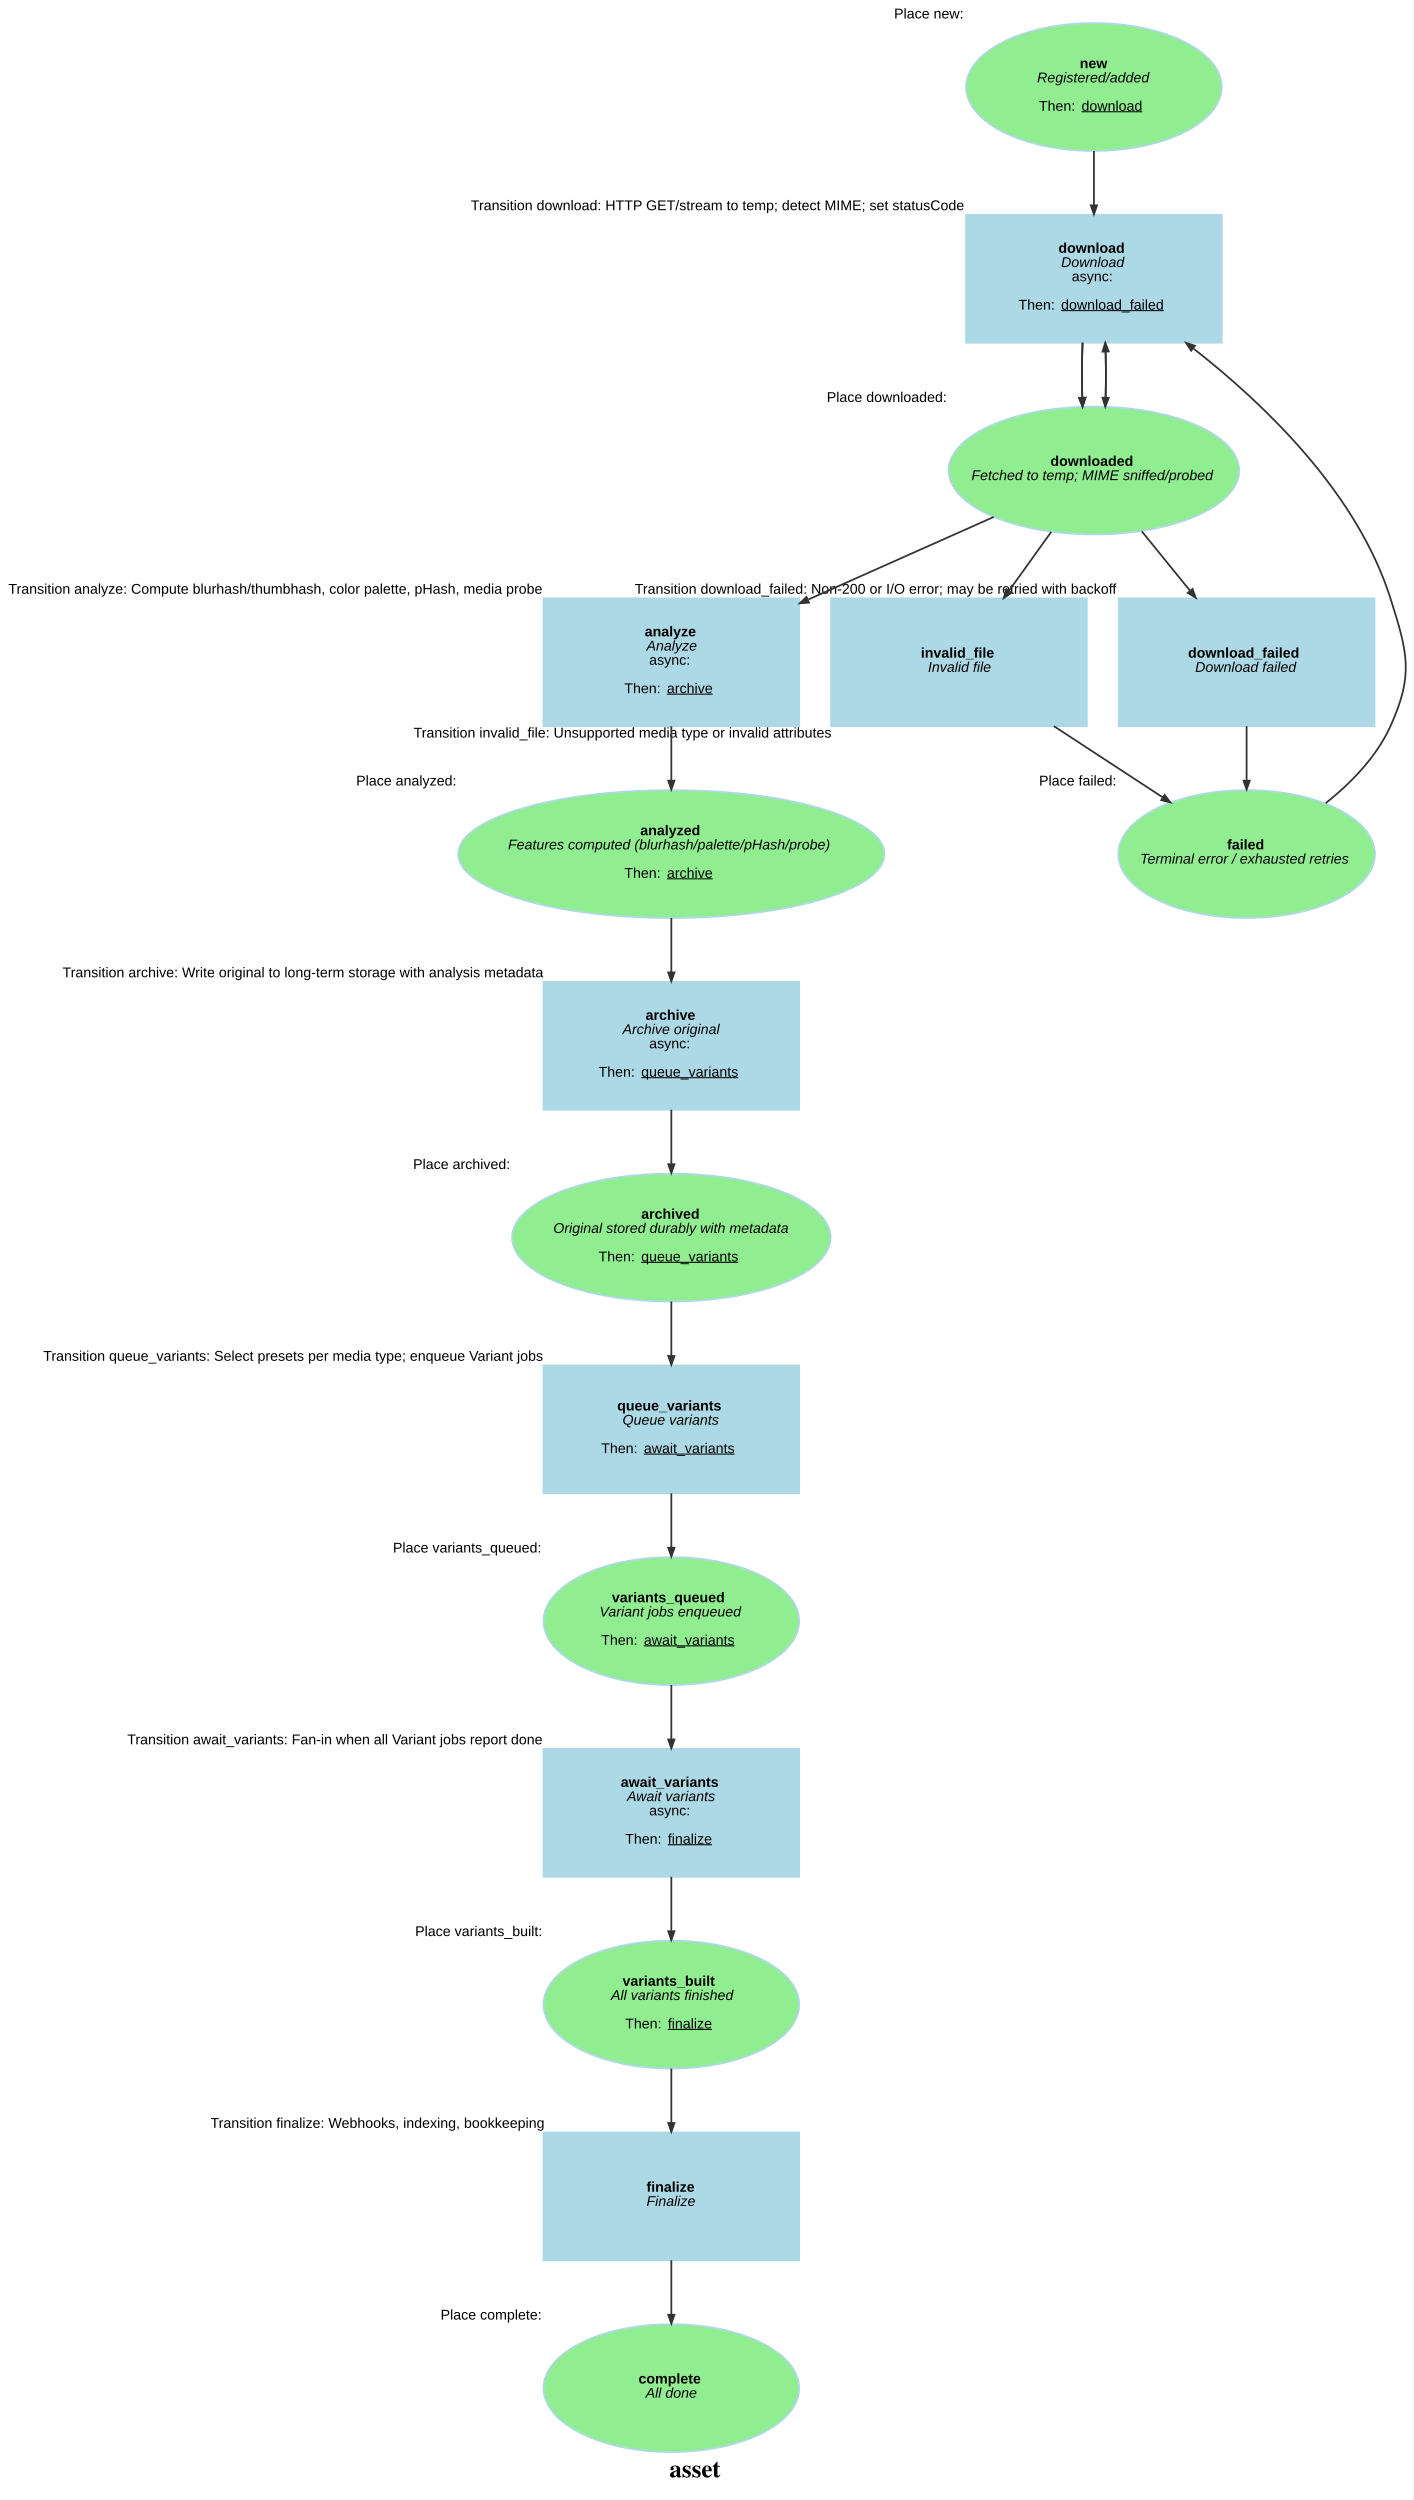
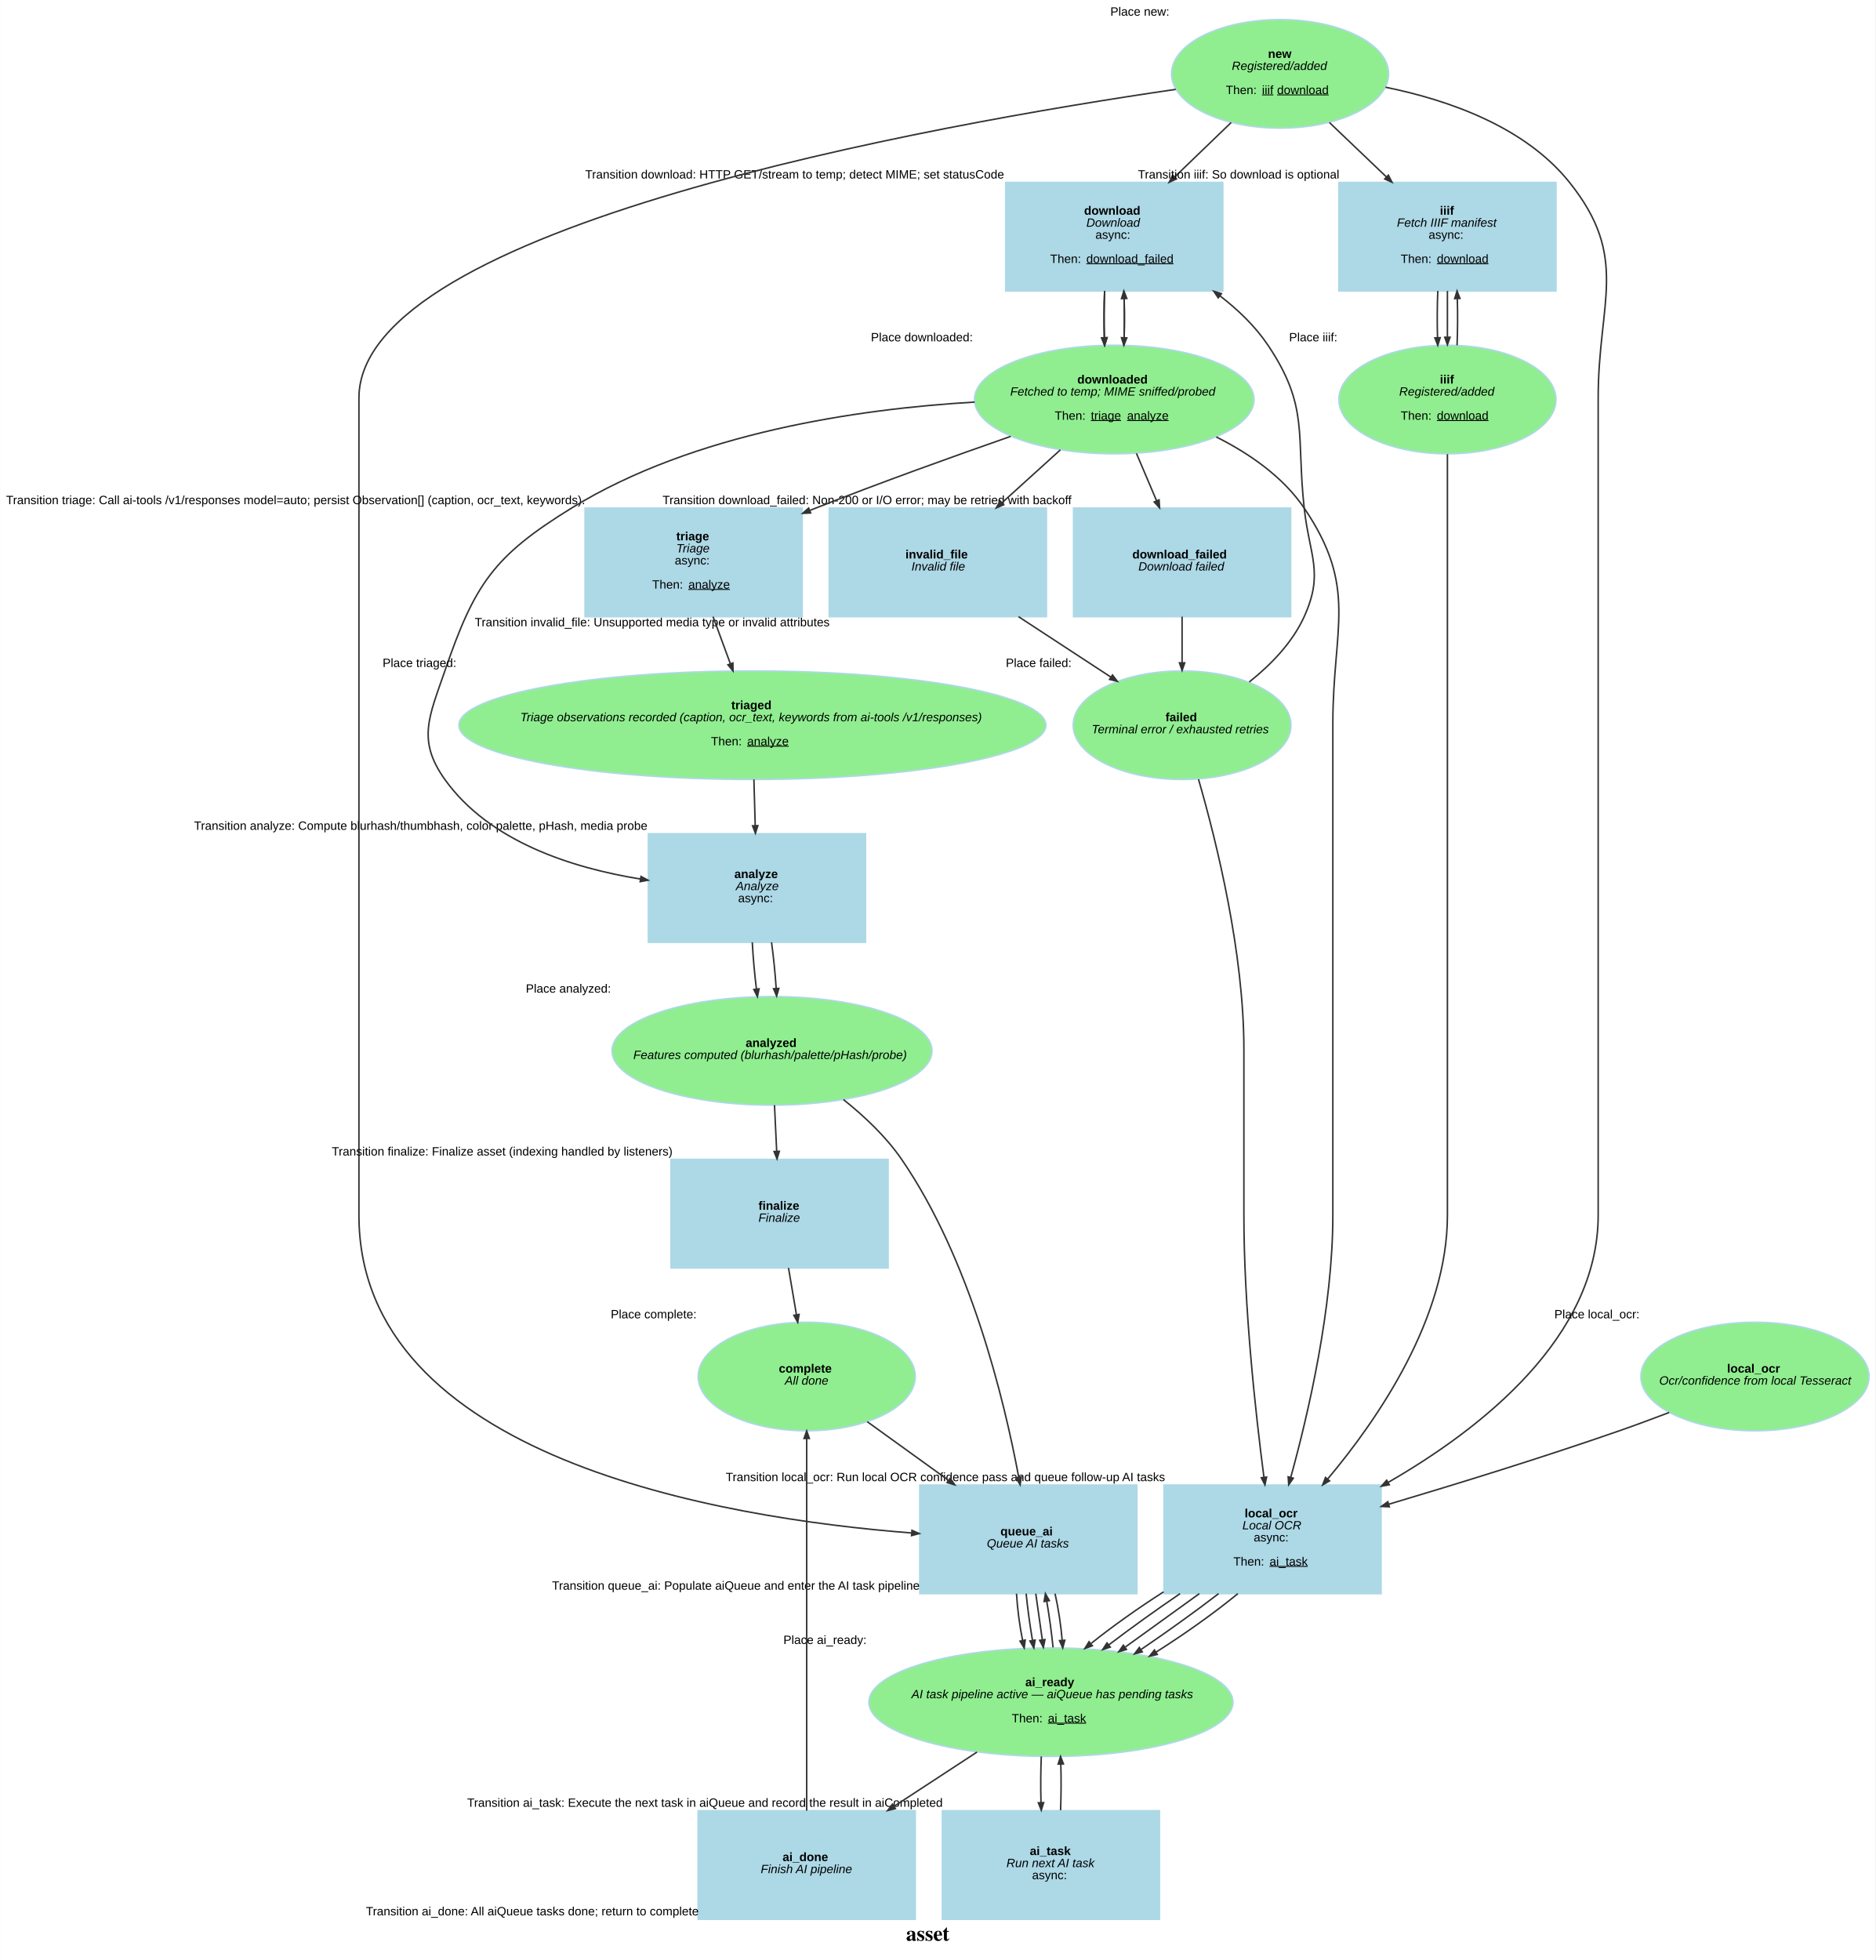
- <svg xmlns="http://www.w3.org/2000/svg" width="796pt" height="1408pt" viewBox="0.00 0.00 795.80 1408.00">
-   <g id="graph0" class="graph" transform="scale(1 1) rotate(0) translate(4 1404)">
-     <polygon fill="white" stroke="transparent" points="-4,4 -4,-1404 791.8,-1404 791.8,4 -4,4" />
-     <text text-anchor="start" x="372.9" y="-8.8" font-family="Times,serif" font-weight="bold" font-size="14.00">asset</text>
+ <svg xmlns="http://www.w3.org/2000/svg" width="1244pt" height="1300pt" viewBox="0.00 0.00 1243.84 1300.00">
+   <g id="graph0" class="graph" transform="scale(1 1) rotate(0) translate(4 1296)">
+     <polygon fill="white" stroke="transparent" points="-4,4 -4,-1296 1239.84,-1296 1239.84,4 -4,4" />
+     <text text-anchor="start" x="596.92" y="-8.8" font-family="Times,serif" font-weight="bold" font-size="14.00">asset</text>
    <g id="node1" class="node">
-       <ellipse fill="lightgreen" stroke="lightBlue" cx="612" cy="-1355" rx="72" ry="36" />
-       <text text-anchor="start" x="604" y="-1365.6" font-family="Arial" font-weight="bold" font-size="8.00">new</text>
-       <text text-anchor="start" x="580" y="-1357.6" font-family="Arial" font-style="italic" font-size="8.00">Registered/added</text>
-       <text text-anchor="start" x="581" y="-1341.6" font-family="Arial" font-size="8.00">Then: </text>
-       <text text-anchor="start" x="605" y="-1341.6" font-family="Arial" text-decoration="underline" font-size="8.00">download</text>
-       <text text-anchor="start" x="640" y="-1341.6" font-family="Arial" font-size="8.00"> </text>
-       <text text-anchor="middle" x="519" y="-1393.6" font-family="Arial" font-size="8.00">Place new: </text>
+       <ellipse fill="lightgreen" stroke="lightBlue" cx="845" cy="-1247" rx="72" ry="36" />
+       <text text-anchor="start" x="837" y="-1257.6" font-family="Arial" font-weight="bold" font-size="8.00">new</text>
+       <text text-anchor="start" x="813" y="-1249.6" font-family="Arial" font-style="italic" font-size="8.00">Registered/added</text>
+       <text text-anchor="start" x="809" y="-1233.6" font-family="Arial" font-size="8.00">Then: </text>
+       <text text-anchor="start" x="833" y="-1233.6" font-family="Arial" text-decoration="underline" font-size="8.00">iiif</text>
+       <text text-anchor="start" x="840" y="-1233.6" font-family="Arial" font-size="8.00"> </text>
+       <text text-anchor="start" x="843" y="-1233.6" font-family="Arial" text-decoration="underline" font-size="8.00">download</text>
+       <text text-anchor="start" x="878" y="-1233.6" font-family="Arial" font-size="8.00"> </text>
+       <text text-anchor="middle" x="752" y="-1285.6" font-family="Arial" font-size="8.00">Place new: </text>
+     </g>
+     <g id="node10" class="node">
+       <polygon fill="lightBlue" stroke="lightBlue" points="807,-1175 663,-1175 663,-1103 807,-1103 807,-1175" />
+       <text text-anchor="start" x="715" y="-1153.6" font-family="Arial" font-weight="bold" font-size="8.00">download</text>
+       <text text-anchor="start" x="716.5" y="-1145.6" font-family="Arial" font-style="italic" font-size="8.00">Download</text>
+       <text text-anchor="start" x="722.5" y="-1137.6" font-family="Arial" font-size="8.00">async: </text>
+       <text text-anchor="start" x="692.5" y="-1121.6" font-family="Arial" font-size="8.00">Then: </text>
+       <text text-anchor="start" x="716.5" y="-1121.6" font-family="Arial" text-decoration="underline" font-size="8.00">download_failed</text>
+       <text text-anchor="start" x="774.5" y="-1121.6" font-family="Arial" font-size="8.00"> </text>
+       <text text-anchor="middle" x="523" y="-1177.6" font-family="Arial" font-size="8.00">Transition download: HTTP GET/stream to temp; detect MIME; set statusCode</text>
+     </g>
+     <g id="edge1" class="edge">
+       <path fill="none" stroke="#333333" d="M812.59,-1214.77C800.88,-1203.48 787.5,-1190.59 775.2,-1178.74" />
+       <polygon fill="#333333" stroke="#333333" points="776.23,-1177.3 771.42,-1175.09 773.8,-1179.82 776.23,-1177.3" />
+     </g>
+     <g id="node11" class="node">
+       <polygon fill="lightBlue" stroke="lightBlue" points="912,-311 768,-311 768,-239 912,-239 912,-311" />
+       <text text-anchor="start" x="821.5" y="-289.6" font-family="Arial" font-weight="bold" font-size="8.00">local_ocr</text>
+       <text text-anchor="start" x="820" y="-281.6" font-family="Arial" font-style="italic" font-size="8.00">Local OCR</text>
+       <text text-anchor="start" x="827.5" y="-273.6" font-family="Arial" font-size="8.00">async: </text>
+       <text text-anchor="start" x="814" y="-257.6" font-family="Arial" font-size="8.00">Then: </text>
+       <text text-anchor="start" x="838" y="-257.6" font-family="Arial" text-decoration="underline" font-size="8.00">ai_task</text>
+       <text text-anchor="start" x="863" y="-257.6" font-family="Arial" font-size="8.00"> </text>
+       <text text-anchor="middle" x="623" y="-313.6" font-family="Arial" font-size="8.00">Transition local_ocr: Run local OCR confidence pass and queue follow-up AI tasks</text>
+     </g>
+     <g id="edge7" class="edge">
+       <path fill="none" stroke="#333333" d="M914.94,-1238.15C956.82,-1229.64 1007.49,-1211.92 1037,-1175 1077.03,-1124.92 1056,-1096.11 1056,-1032 1056,-1032 1056,-1032 1056,-490 1056,-409.19 978.77,-348.51 916.67,-312.77" />
+       <polygon fill="#333333" stroke="#333333" points="917.44,-311.2 912.23,-310.24 915.7,-314.24 917.44,-311.2" />
+     </g>
+     <g id="node12" class="node">
+       <polygon fill="lightBlue" stroke="lightBlue" points="1028,-1175 884,-1175 884,-1103 1028,-1103 1028,-1175" />
+       <text text-anchor="start" x="951" y="-1153.6" font-family="Arial" font-weight="bold" font-size="8.00">iiif</text>
+       <text text-anchor="start" x="922.5" y="-1145.6" font-family="Arial" font-style="italic" font-size="8.00">Fetch IIIF manifest</text>
+       <text text-anchor="start" x="943.5" y="-1137.6" font-family="Arial" font-size="8.00">async: </text>
+       <text text-anchor="start" x="925" y="-1121.6" font-family="Arial" font-size="8.00">Then: </text>
+       <text text-anchor="start" x="949" y="-1121.6" font-family="Arial" text-decoration="underline" font-size="8.00">download</text>
+       <text text-anchor="start" x="984" y="-1121.6" font-family="Arial" font-size="8.00"> </text>
+       <text text-anchor="middle" x="817.5" y="-1177.6" font-family="Arial" font-size="8.00">Transition iiif: So download is optional</text>
+     </g>
+     <g id="edge17" class="edge">
+       <path fill="none" stroke="#333333" d="M877.7,-1214.77C889.53,-1203.48 903.02,-1190.59 915.44,-1178.74" />
+       <polygon fill="#333333" stroke="#333333" points="916.84,-1179.81 919.25,-1175.09 914.43,-1177.28 916.84,-1179.81" />
+     </g>
+     <g id="node18" class="node">
+       <polygon fill="lightBlue" stroke="lightBlue" points="750,-311 606,-311 606,-239 750,-239 750,-311" />
+       <text text-anchor="start" x="659.5" y="-277.6" font-family="Arial" font-weight="bold" font-size="8.00">queue_ai</text>
+       <text text-anchor="start" x="650.5" y="-269.6" font-family="Arial" font-style="italic" font-size="8.00">Queue AI tasks</text>
+       <text text-anchor="middle" x="484" y="-241.6" font-family="Arial" font-size="8.00">Transition queue_ai: Populate aiQueue and enter the AI task pipeline</text>
+     </g>
+     <g id="edge39" class="edge">
+       <path fill="none" stroke="#333333" d="M775.8,-1236.73C615.83,-1213.38 234,-1145.73 234,-1032 234,-1032 234,-1032 234,-490 234,-329.22 473.19,-289.17 600.45,-279.24" />
+       <polygon fill="#333333" stroke="#333333" points="600.82,-280.97 605.68,-278.85 600.56,-277.48 600.82,-280.97" />
+     </g>
+     <g id="node2" class="node">
+       <ellipse fill="lightgreen" stroke="lightBlue" cx="956" cy="-1031" rx="72" ry="36" />
+       <text text-anchor="start" x="951" y="-1041.6" font-family="Arial" font-weight="bold" font-size="8.00">iiif</text>
+       <text text-anchor="start" x="924" y="-1033.6" font-family="Arial" font-style="italic" font-size="8.00">Registered/added</text>
+       <text text-anchor="start" x="925" y="-1017.6" font-family="Arial" font-size="8.00">Then: </text>
+       <text text-anchor="start" x="949" y="-1017.6" font-family="Arial" text-decoration="underline" font-size="8.00">download</text>
+       <text text-anchor="start" x="984" y="-1017.6" font-family="Arial" font-size="8.00"> </text>
+       <text text-anchor="middle" x="867" y="-1069.6" font-family="Arial" font-size="8.00">Place iiif: </text>
+     </g>
+     <g id="edge15" class="edge">
+       <path fill="none" stroke="#333333" d="M956,-994.78C956,-952.37 956,-878.97 956,-816 956,-816 956,-816 956,-490 956,-422.25 910.5,-355.42 876.49,-314.94" />
+       <polygon fill="#333333" stroke="#333333" points="877.81,-313.78 873.24,-311.1 875.14,-316.05 877.81,-313.78" />
+     </g>
+     <g id="edge19" class="edge">
+       <path fill="none" stroke="#333333" d="M962.39,-1066.97C962.8,-1076.82 962.86,-1087.62 962.57,-1097.76" />
+       <polygon fill="#333333" stroke="#333333" points="960.82,-1097.94 962.39,-1103 964.31,-1098.06 960.82,-1097.94" />
+     </g>
+     <g id="node3" class="node">
+       <ellipse fill="lightgreen" stroke="lightBlue" cx="735" cy="-1031" rx="92.71" ry="36" />
+       <text text-anchor="start" x="710.5" y="-1041.6" font-family="Arial" font-weight="bold" font-size="8.00">downloaded</text>
+       <text text-anchor="start" x="666" y="-1033.6" font-family="Arial" font-style="italic" font-size="8.00">Fetched to temp; MIME sniffed/probed</text>
+       <text text-anchor="start" x="695.5" y="-1017.6" font-family="Arial" font-size="8.00">Then: </text>
+       <text text-anchor="start" x="719.5" y="-1017.6" font-family="Arial" text-decoration="underline" font-size="8.00">triage</text>
+       <text text-anchor="start" x="740.5" y="-1017.6" font-family="Arial" font-size="8.00"> </text>
+       <text text-anchor="start" x="743.5" y="-1017.6" font-family="Arial" text-decoration="underline" font-size="8.00">analyze</text>
+       <text text-anchor="start" x="771.5" y="-1017.6" font-family="Arial" font-size="8.00"> </text>
+       <text text-anchor="middle" x="607.39" y="-1069.6" font-family="Arial" font-size="8.00">Place downloaded: </text>
+     </g>
+     <g id="edge3" class="edge">
+       <path fill="none" stroke="#333333" d="M741.39,-1066.97C741.8,-1076.82 741.86,-1087.62 741.57,-1097.76" />
+       <polygon fill="#333333" stroke="#333333" points="739.82,-1097.94 741.39,-1103 743.31,-1098.06 739.82,-1097.94" />
+     </g>
+     <g id="edge9" class="edge">
+       <path fill="none" stroke="#333333" d="M802.67,-1006.2C824.62,-995.18 846.93,-979.8 861,-959 896.93,-905.9 880,-880.11 880,-816 880,-816 880,-816 880,-490 880,-428.62 863.9,-359 852.13,-316.29" />
+       <polygon fill="#333333" stroke="#333333" points="853.75,-315.56 850.72,-311.22 850.37,-316.5 853.75,-315.56" />
+     </g>
+     <g id="node13" class="node">
+       <polygon fill="lightBlue" stroke="lightBlue" points="852,-959 708,-959 708,-887 852,-887 852,-959" />
+       <text text-anchor="start" x="747" y="-925.6" font-family="Arial" font-weight="bold" font-size="8.00">download_failed</text>
+       <text text-anchor="start" x="751" y="-917.6" font-family="Arial" font-style="italic" font-size="8.00">Download failed</text>
+       <text text-anchor="middle" x="571" y="-961.6" font-family="Arial" font-size="8.00">Transition download_failed: Non-200 or I/O error; may be retried with backoff</text>
+     </g>
+     <g id="edge21" class="edge">
+       <path fill="none" stroke="#333333" d="M749.73,-995.29C754,-985.24 758.7,-974.18 763.09,-963.84" />
+       <polygon fill="#333333" stroke="#333333" points="764.74,-964.44 765.08,-959.15 761.51,-963.07 764.74,-964.44" />
+     </g>
+     <g id="node14" class="node">
+       <polygon fill="lightBlue" stroke="lightBlue" points="690,-959 546,-959 546,-887 690,-887 690,-959" />
+       <text text-anchor="start" x="596.5" y="-925.6" font-family="Arial" font-weight="bold" font-size="8.00">invalid_file</text>
+       <text text-anchor="start" x="600.5" y="-917.6" font-family="Arial" font-style="italic" font-size="8.00">Invalid file</text>
+       <text text-anchor="middle" x="428.5" y="-880.6" font-family="Arial" font-size="8.00">Transition invalid_file: Unsupported media type or invalid attributes</text>
+     </g>
+     <g id="edge23" class="edge">
+       <path fill="none" stroke="#333333" d="M699.26,-997.62C687.08,-986.59 673.34,-974.14 660.67,-962.66" />
+       <polygon fill="#333333" stroke="#333333" points="661.66,-961.19 656.78,-959.13 659.31,-963.78 661.66,-961.19" />
+     </g>
+     <g id="node15" class="node">
+       <polygon fill="lightBlue" stroke="lightBlue" points="528,-959 384,-959 384,-887 528,-887 528,-959" />
+       <text text-anchor="start" x="444.5" y="-937.6" font-family="Arial" font-weight="bold" font-size="8.00">triage</text>
+       <text text-anchor="start" x="444.5" y="-929.6" font-family="Arial" font-style="italic" font-size="8.00">Triage</text>
+       <text text-anchor="start" x="443.5" y="-921.6" font-family="Arial" font-size="8.00">async: </text>
+       <text text-anchor="start" x="428.5" y="-905.6" font-family="Arial" font-size="8.00">Then: </text>
+       <text text-anchor="start" x="452.5" y="-905.6" font-family="Arial" text-decoration="underline" font-size="8.00">analyze</text>
+       <text text-anchor="start" x="480.5" y="-905.6" font-family="Arial" font-size="8.00"> </text>
+       <text text-anchor="middle" x="192" y="-961.6" font-family="Arial" font-size="8.00">Transition triage: Call ai-tools /v1/responses model=auto; persist Observation[] (caption, ocr_text, keywords).</text>
+     </g>
+     <g id="edge25" class="edge">
+       <path fill="none" stroke="#333333" d="M666.33,-1006.58C628.05,-993.22 579.63,-975.83 537,-959 535.75,-958.51 534.5,-958.01 533.23,-957.5" />
+       <polygon fill="#333333" stroke="#333333" points="533.62,-955.77 528.33,-955.52 532.31,-959.02 533.62,-955.77" />
+     </g>
+     <g id="node16" class="node">
+       <polygon fill="lightBlue" stroke="lightBlue" points="570,-743 426,-743 426,-671 570,-671 570,-743" />
+       <text text-anchor="start" x="483" y="-713.6" font-family="Arial" font-weight="bold" font-size="8.00">analyze</text>
+       <text text-anchor="start" x="484" y="-705.6" font-family="Arial" font-style="italic" font-size="8.00">Analyze</text>
+       <text text-anchor="start" x="485.5" y="-697.6" font-family="Arial" font-size="8.00">async: </text>
+       <text text-anchor="middle" x="275" y="-745.6" font-family="Arial" font-size="8.00">Transition analyze: Compute blurhash/thumbhash, color palette, pHash, media probe</text>
+     </g>
+     <g id="edge27" class="edge">
+       <path fill="none" stroke="#333333" d="M642.41,-1029.32C565.6,-1024.84 456.22,-1009.04 375,-959 323.23,-927.1 310.73,-908.52 291,-851 280.61,-820.73 272.4,-805.04 291,-779 320.35,-737.91 375.02,-720.35 420.8,-712.96" />
+       <polygon fill="#333333" stroke="#333333" points="421.1,-714.68 425.77,-712.19 420.56,-711.23 421.1,-714.68" />
+     </g>
+     <g id="node4" class="node">
+       <ellipse fill="lightgreen" stroke="lightBlue" cx="495" cy="-815" rx="194.67" ry="36" />
+       <text text-anchor="start" x="481" y="-825.6" font-family="Arial" font-weight="bold" font-size="8.00">triaged</text>
+       <text text-anchor="start" x="341" y="-817.6" font-family="Arial" font-style="italic" font-size="8.00">Triage observations recorded (caption, ocr_text, keywords from ai-tools /v1/responses)</text>
+       <text text-anchor="start" x="467.5" y="-801.6" font-family="Arial" font-size="8.00">Then: </text>
+       <text text-anchor="start" x="491.5" y="-801.6" font-family="Arial" text-decoration="underline" font-size="8.00">analyze</text>
+       <text text-anchor="start" x="519.5" y="-801.6" font-family="Arial" font-size="8.00"> </text>
+       <text text-anchor="middle" x="274.17" y="-853.6" font-family="Arial" font-size="8.00">Place triaged: </text>
+     </g>
+     <g id="edge29" class="edge">
+       <path fill="none" stroke="#333333" d="M495.99,-779C496.27,-769.24 496.57,-758.56 496.85,-748.51" />
+       <polygon fill="#333333" stroke="#333333" points="498.61,-748.38 497,-743.33 495.11,-748.28 498.61,-748.38" />
+     </g>
+     <g id="node5" class="node">
+       <ellipse fill="lightgreen" stroke="lightBlue" cx="1160" cy="-383" rx="75.67" ry="36" />
+       <text text-anchor="start" x="1141.5" y="-385.6" font-family="Arial" font-weight="bold" font-size="8.00">local_ocr</text>
+       <text text-anchor="start" x="1096.5" y="-377.6" font-family="Arial" font-style="italic" font-size="8.00">Ocr/confidence from local Tesseract</text>
+       <text text-anchor="middle" x="1055.16" y="-421.6" font-family="Arial" font-size="8.00">Place local_ocr: </text>
+     </g>
+     <g id="edge13" class="edge">
+       <path fill="none" stroke="#333333" d="M1103.1,-359.16C1092.16,-354.98 1080.77,-350.75 1070,-347 1019.45,-329.39 961.91,-311.63 917.03,-298.28" />
+       <polygon fill="#333333" stroke="#333333" points="917.46,-296.58 912.17,-296.84 916.47,-299.94 917.46,-296.58" />
+     </g>
+     <g id="node6" class="node">
+       <ellipse fill="lightgreen" stroke="lightBlue" cx="508" cy="-599" rx="106.13" ry="36" />
+       <text text-anchor="start" x="490.5" y="-601.6" font-family="Arial" font-weight="bold" font-size="8.00">analyzed</text>
+       <text text-anchor="start" x="416" y="-593.6" font-family="Arial" font-style="italic" font-size="8.00">Features computed (blurhash/palette/pHash/probe)</text>
+       <text text-anchor="middle" x="372.93" y="-637.6" font-family="Arial" font-size="8.00">Place analyzed: </text>
+     </g>
+     <g id="node17" class="node">
+       <polygon fill="lightBlue" stroke="lightBlue" points="585,-527 441,-527 441,-455 585,-455 585,-527" />
+       <text text-anchor="start" x="499" y="-493.6" font-family="Arial" font-weight="bold" font-size="8.00">finalize</text>
+       <text text-anchor="start" x="499" y="-485.6" font-family="Arial" font-style="italic" font-size="8.00">Finalize</text>
+       <text text-anchor="middle" x="329" y="-529.6" font-family="Arial" font-size="8.00">Transition finalize: Finalize asset (indexing handled by listeners)</text>
+     </g>
+     <g id="edge31" class="edge">
+       <path fill="none" stroke="#333333" d="M509.65,-563C510.11,-553.24 510.62,-542.56 511.09,-532.51" />
+       <polygon fill="#333333" stroke="#333333" points="512.85,-532.4 511.33,-527.33 509.35,-532.24 512.85,-532.4" />
+     </g>
+     <g id="edge35" class="edge">
+       <path fill="none" stroke="#333333" d="M555.35,-566.71C569.36,-555.56 583.7,-542 594,-527 639.36,-460.95 661.9,-368.42 671.66,-316.14" />
+       <polygon fill="#333333" stroke="#333333" points="673.39,-316.44 672.57,-311.2 669.94,-315.8 673.39,-316.44" />
+     </g>
+     <g id="node7" class="node">
+       <ellipse fill="lightgreen" stroke="lightBlue" cx="531" cy="-383" rx="72" ry="36" />
+       <text text-anchor="start" x="512.5" y="-385.6" font-family="Arial" font-weight="bold" font-size="8.00">complete</text>
+       <text text-anchor="start" x="516.5" y="-377.6" font-family="Arial" font-style="italic" font-size="8.00">All done</text>
+       <text text-anchor="middle" x="429.5" y="-421.6" font-family="Arial" font-size="8.00">Place complete: </text>
+     </g>
+     <g id="edge33" class="edge">
+       <path fill="none" stroke="#333333" d="M571.17,-353.04C587.7,-341.11 607.09,-327.13 624.78,-314.37" />
+       <polygon fill="#333333" stroke="#333333" points="626.21,-315.5 629.24,-311.16 624.16,-312.66 626.21,-315.5" />
+     </g>
+     <g id="node8" class="node">
+       <ellipse fill="lightgreen" stroke="lightBlue" cx="693" cy="-167" rx="120.74" ry="36" />
+       <text text-anchor="start" x="676" y="-177.6" font-family="Arial" font-weight="bold" font-size="8.00">ai_ready</text>
+       <text text-anchor="start" x="600.5" y="-169.6" font-family="Arial" font-style="italic" font-size="8.00">AI task pipeline active — aiQueue has pending tasks</text>
+       <text text-anchor="start" x="667" y="-153.6" font-family="Arial" font-size="8.00">Then: </text>
+       <text text-anchor="start" x="691" y="-153.6" font-family="Arial" text-decoration="underline" font-size="8.00">ai_task</text>
+       <text text-anchor="start" x="716" y="-153.6" font-family="Arial" font-size="8.00"> </text>
+       <text text-anchor="middle" x="543.13" y="-205.6" font-family="Arial" font-size="8.00">Place ai_ready: </text>
+     </g>
+     <g id="edge37" class="edge">
+       <path fill="none" stroke="#333333" d="M694.41,-203.33C693.42,-213.1 691.96,-223.79 690.26,-233.82" />
+       <polygon fill="#333333" stroke="#333333" points="688.49,-233.77 689.34,-239 691.94,-234.38 688.49,-233.77" />
+     </g>
+     <g id="node19" class="node">
+       <polygon fill="lightBlue" stroke="lightBlue" points="765,-95 621,-95 621,-23 765,-23 765,-95" />
+       <text text-anchor="start" x="679" y="-65.6" font-family="Arial" font-weight="bold" font-size="8.00">ai_task</text>
+       <text text-anchor="start" x="663.5" y="-57.6" font-family="Arial" font-style="italic" font-size="8.00">Run next AI task</text>
+       <text text-anchor="start" x="680.5" y="-49.6" font-family="Arial" font-size="8.00">async: </text>
+       <text text-anchor="middle" x="463.5" y="-97.6" font-family="Arial" font-size="8.00">Transition ai_task: Execute the next task in aiQueue and record the result in aiCompleted</text>
+     </g>
+     <g id="edge41" class="edge">
+       <path fill="none" stroke="#333333" d="M686.61,-131C686.21,-121.24 686.14,-110.56 686.42,-100.51" />
+       <polygon fill="#333333" stroke="#333333" points="688.17,-100.38 686.6,-95.33 684.68,-100.27 688.17,-100.38" />
+     </g>
+     <g id="node20" class="node">
+       <polygon fill="lightBlue" stroke="lightBlue" points="603,-95 459,-95 459,-23 603,-23 603,-95" />
+       <text text-anchor="start" x="515" y="-61.6" font-family="Arial" font-weight="bold" font-size="8.00">ai_done</text>
+       <text text-anchor="start" x="500.5" y="-53.6" font-family="Arial" font-style="italic" font-size="8.00">Finish AI pipeline</text>
+       <text text-anchor="middle" x="349" y="-25.6" font-family="Arial" font-size="8.00">Transition ai_done: All aiQueue tasks done; return to complete</text>
+     </g>
+     <g id="edge43" class="edge">
+       <path fill="none" stroke="#333333" d="M643.96,-133.91C626.7,-122.62 607.14,-109.82 589.2,-98.08" />
+       <polygon fill="#333333" stroke="#333333" points="589.82,-96.4 584.68,-95.12 587.9,-99.33 589.82,-96.4" />
    </g>
    <g id="node9" class="node">
-       <polygon fill="lightBlue" stroke="lightBlue" points="684,-1283 540,-1283 540,-1211 684,-1211 684,-1283" />
-       <text text-anchor="start" x="592" y="-1261.6" font-family="Arial" font-weight="bold" font-size="8.00">download</text>
-       <text text-anchor="start" x="593.5" y="-1253.6" font-family="Arial" font-style="italic" font-size="8.00">Download</text>
-       <text text-anchor="start" x="599.5" y="-1245.6" font-family="Arial" font-size="8.00">async: </text>
-       <text text-anchor="start" x="569.5" y="-1229.6" font-family="Arial" font-size="8.00">Then: </text>
-       <text text-anchor="start" x="593.5" y="-1229.6" font-family="Arial" text-decoration="underline" font-size="8.00">download_failed</text>
-       <text text-anchor="start" x="651.5" y="-1229.6" font-family="Arial" font-size="8.00"> </text>
-       <text text-anchor="middle" x="400" y="-1285.6" font-family="Arial" font-size="8.00">Transition download: HTTP GET/stream to temp; detect MIME; set statusCode</text>
-     </g>
-     <g id="edge1" class="edge">
-       <path fill="none" stroke="#333333" d="M612,-1319C612,-1309.24 612,-1298.56 612,-1288.51" />
-       <polygon fill="#333333" stroke="#333333" points="613.75,-1288.33 612,-1283.33 610.25,-1288.33 613.75,-1288.33" />
-     </g>
-     <g id="node2" class="node">
-       <ellipse fill="lightgreen" stroke="lightBlue" cx="612" cy="-1139" rx="81.84" ry="36" />
-       <text text-anchor="start" x="587.5" y="-1141.6" font-family="Arial" font-weight="bold" font-size="8.00">downloaded</text>
-       <text text-anchor="start" x="543" y="-1133.6" font-family="Arial" font-style="italic" font-size="8.00">Fetched to temp; MIME sniffed/probed</text>
-       <text text-anchor="middle" x="495.33" y="-1177.6" font-family="Arial" font-size="8.00">Place downloaded: </text>
-     </g>
-     <g id="edge3" class="edge">
-       <path fill="none" stroke="#333333" d="M618.39,-1174.97C618.8,-1184.82 618.86,-1195.62 618.57,-1205.76" />
-       <polygon fill="#333333" stroke="#333333" points="616.82,-1205.94 618.39,-1211 620.31,-1206.06 616.82,-1205.94" />
-     </g>
-     <g id="node10" class="node">
-       <polygon fill="lightBlue" stroke="lightBlue" points="770,-1067 626,-1067 626,-995 770,-995 770,-1067" />
-       <text text-anchor="start" x="665" y="-1033.6" font-family="Arial" font-weight="bold" font-size="8.00">download_failed</text>
-       <text text-anchor="start" x="669" y="-1025.6" font-family="Arial" font-style="italic" font-size="8.00">Download failed</text>
-       <text text-anchor="middle" x="489" y="-1069.6" font-family="Arial" font-size="8.00">Transition download_failed: Non-200 or I/O error; may be retried with backoff</text>
-     </g>
-     <g id="edge7" class="edge">
-       <path fill="none" stroke="#333333" d="M638.97,-1104.75C647.57,-1094.15 657.17,-1082.32 666.08,-1071.34" />
-       <polygon fill="#333333" stroke="#333333" points="667.54,-1072.32 669.34,-1067.33 664.83,-1070.11 667.54,-1072.32" />
-     </g>
-     <g id="node11" class="node">
-       <polygon fill="lightBlue" stroke="lightBlue" points="608,-1067 464,-1067 464,-995 608,-995 608,-1067" />
-       <text text-anchor="start" x="514.5" y="-1033.6" font-family="Arial" font-weight="bold" font-size="8.00">invalid_file</text>
-       <text text-anchor="start" x="518.5" y="-1025.6" font-family="Arial" font-style="italic" font-size="8.00">Invalid file</text>
-       <text text-anchor="middle" x="346.5" y="-988.6" font-family="Arial" font-size="8.00">Transition invalid_file: Unsupported media type or invalid attributes</text>
-     </g>
-     <g id="edge9" class="edge">
-       <path fill="none" stroke="#333333" d="M587.95,-1104.46C580.43,-1093.97 572.06,-1082.29 564.27,-1071.43" />
-       <polygon fill="#333333" stroke="#333333" points="565.54,-1070.19 561.2,-1067.15 562.69,-1072.23 565.54,-1070.19" />
-     </g>
-     <g id="node12" class="node">
-       <polygon fill="lightBlue" stroke="lightBlue" points="446,-1067 302,-1067 302,-995 446,-995 446,-1067" />
-       <text text-anchor="start" x="359" y="-1045.6" font-family="Arial" font-weight="bold" font-size="8.00">analyze</text>
-       <text text-anchor="start" x="360" y="-1037.6" font-family="Arial" font-style="italic" font-size="8.00">Analyze</text>
-       <text text-anchor="start" x="361.5" y="-1029.6" font-family="Arial" font-size="8.00">async: </text>
-       <text text-anchor="start" x="347.5" y="-1013.6" font-family="Arial" font-size="8.00">Then: </text>
-       <text text-anchor="start" x="371.5" y="-1013.6" font-family="Arial" text-decoration="underline" font-size="8.00">archive</text>
-       <text text-anchor="start" x="397.5" y="-1013.6" font-family="Arial" font-size="8.00"> </text>
-       <text text-anchor="middle" x="151" y="-1069.6" font-family="Arial" font-size="8.00">Transition analyze: Compute blurhash/thumbhash, color palette, pHash, media probe</text>
+       <ellipse fill="lightgreen" stroke="lightBlue" cx="780" cy="-815" rx="72.25" ry="36" />
+       <text text-anchor="start" x="769" y="-817.6" font-family="Arial" font-weight="bold" font-size="8.00">failed</text>
+       <text text-anchor="start" x="720" y="-809.6" font-family="Arial" font-style="italic" font-size="8.00">Terminal error / exhausted retries</text>
+       <text text-anchor="middle" x="684.88" y="-853.6" font-family="Arial" font-size="8.00">Place failed: </text>
+     </g>
+     <g id="edge5" class="edge">
+       <path fill="none" stroke="#333333" d="M824.55,-843.65C838.95,-855.12 853.2,-869.8 861,-887 874.21,-916.15 864.49,-927.19 861,-959 855.63,-1007.88 864.38,-1026.16 837,-1067 828.63,-1079.48 817.27,-1090.42 805.16,-1099.74" />
+       <polygon fill="#333333" stroke="#333333" points="803.98,-1098.44 801.03,-1102.84 806.08,-1101.24 803.98,-1098.44" />
    </g>
    <g id="edge11" class="edge">
-       <path fill="none" stroke="#333333" d="M555.6,-1112.88C524.42,-1098.99 485.22,-1081.53 451.23,-1066.39" />
-       <polygon fill="#333333" stroke="#333333" points="451.53,-1064.61 446.25,-1064.18 450.11,-1067.81 451.53,-1064.61" />
-     </g>
-     <g id="node3" class="node">
-       <ellipse fill="lightgreen" stroke="lightBlue" cx="374" cy="-923" rx="120.04" ry="36" />
-       <text text-anchor="start" x="356.5" y="-933.6" font-family="Arial" font-weight="bold" font-size="8.00">analyzed</text>
-       <text text-anchor="start" x="282" y="-925.6" font-family="Arial" font-style="italic" font-size="8.00">Features computed (blurhash/palette/pHash/probe)</text>
-       <text text-anchor="start" x="347.5" y="-909.6" font-family="Arial" font-size="8.00">Then: </text>
-       <text text-anchor="start" x="371.5" y="-909.6" font-family="Arial" text-decoration="underline" font-size="8.00">archive</text>
-       <text text-anchor="start" x="397.5" y="-909.6" font-family="Arial" font-size="8.00"> </text>
-       <text text-anchor="middle" x="224.73" y="-961.6" font-family="Arial" font-size="8.00">Place analyzed: </text>
-     </g>
-     <g id="node13" class="node">
-       <polygon fill="lightBlue" stroke="lightBlue" points="446,-851 302,-851 302,-779 446,-779 446,-851" />
-       <text text-anchor="start" x="359.5" y="-829.6" font-family="Arial" font-weight="bold" font-size="8.00">archive</text>
-       <text text-anchor="start" x="346.5" y="-821.6" font-family="Arial" font-style="italic" font-size="8.00">Archive original</text>
-       <text text-anchor="start" x="361.5" y="-813.6" font-family="Arial" font-size="8.00">async: </text>
-       <text text-anchor="start" x="333" y="-797.6" font-family="Arial" font-size="8.00">Then: </text>
-       <text text-anchor="start" x="357" y="-797.6" font-family="Arial" text-decoration="underline" font-size="8.00">queue_variants</text>
-       <text text-anchor="start" x="412" y="-797.6" font-family="Arial" font-size="8.00"> </text>
-       <text text-anchor="middle" x="166.5" y="-853.6" font-family="Arial" font-size="8.00">Transition archive: Write original to long-term storage with analysis metadata</text>
-     </g>
-     <g id="edge13" class="edge">
-       <path fill="none" stroke="#333333" d="M374,-887C374,-877.24 374,-866.56 374,-856.51" />
-       <polygon fill="#333333" stroke="#333333" points="375.75,-856.33 374,-851.33 372.25,-856.33 375.75,-856.33" />
-     </g>
-     <g id="node4" class="node">
-       <ellipse fill="lightgreen" stroke="lightBlue" cx="374" cy="-707" rx="89.7" ry="36" />
-       <text text-anchor="start" x="357" y="-717.6" font-family="Arial" font-weight="bold" font-size="8.00">archived</text>
-       <text text-anchor="start" x="307.5" y="-709.6" font-family="Arial" font-style="italic" font-size="8.00">Original stored durably with metadata</text>
-       <text text-anchor="start" x="333" y="-693.6" font-family="Arial" font-size="8.00">Then: </text>
-       <text text-anchor="start" x="357" y="-693.6" font-family="Arial" text-decoration="underline" font-size="8.00">queue_variants</text>
-       <text text-anchor="start" x="412" y="-693.6" font-family="Arial" font-size="8.00"> </text>
-       <text text-anchor="middle" x="255.9" y="-745.6" font-family="Arial" font-size="8.00">Place archived: </text>
-     </g>
-     <g id="node14" class="node">
-       <polygon fill="lightBlue" stroke="lightBlue" points="446,-635 302,-635 302,-563 446,-563 446,-635" />
-       <text text-anchor="start" x="343.5" y="-609.6" font-family="Arial" font-weight="bold" font-size="8.00">queue_variants</text>
-       <text text-anchor="start" x="346.5" y="-601.6" font-family="Arial" font-style="italic" font-size="8.00">Queue variants</text>
-       <text text-anchor="start" x="334.5" y="-585.6" font-family="Arial" font-size="8.00">Then: </text>
-       <text text-anchor="start" x="358.5" y="-585.6" font-family="Arial" text-decoration="underline" font-size="8.00">await_variants</text>
-       <text text-anchor="start" x="410.5" y="-585.6" font-family="Arial" font-size="8.00"> </text>
-       <text text-anchor="middle" x="161" y="-637.6" font-family="Arial" font-size="8.00">Transition queue_variants: Select presets per media type; enqueue Variant jobs</text>
-     </g>
-     <g id="edge15" class="edge">
-       <path fill="none" stroke="#333333" d="M374,-671C374,-661.24 374,-650.56 374,-640.51" />
-       <polygon fill="#333333" stroke="#333333" points="375.75,-640.33 374,-635.33 372.25,-640.33 375.75,-640.33" />
-     </g>
-     <g id="node5" class="node">
-       <ellipse fill="lightgreen" stroke="lightBlue" cx="374" cy="-491" rx="72" ry="36" />
-       <text text-anchor="start" x="340.5" y="-501.6" font-family="Arial" font-weight="bold" font-size="8.00">variants_queued</text>
-       <text text-anchor="start" x="333.5" y="-493.6" font-family="Arial" font-style="italic" font-size="8.00">Variant jobs enqueued</text>
-       <text text-anchor="start" x="334.5" y="-477.6" font-family="Arial" font-size="8.00">Then: </text>
-       <text text-anchor="start" x="358.5" y="-477.6" font-family="Arial" text-decoration="underline" font-size="8.00">await_variants</text>
-       <text text-anchor="start" x="410.5" y="-477.6" font-family="Arial" font-size="8.00"> </text>
-       <text text-anchor="middle" x="259" y="-529.6" font-family="Arial" font-size="8.00">Place variants_queued: </text>
-     </g>
-     <g id="node15" class="node">
-       <polygon fill="lightBlue" stroke="lightBlue" points="446,-419 302,-419 302,-347 446,-347 446,-419" />
-       <text text-anchor="start" x="345.5" y="-397.6" font-family="Arial" font-weight="bold" font-size="8.00">await_variants</text>
-       <text text-anchor="start" x="349" y="-389.6" font-family="Arial" font-style="italic" font-size="8.00">Await variants</text>
-       <text text-anchor="start" x="361.5" y="-381.6" font-family="Arial" font-size="8.00">async: </text>
-       <text text-anchor="start" x="348" y="-365.6" font-family="Arial" font-size="8.00">Then: </text>
-       <text text-anchor="start" x="372" y="-365.6" font-family="Arial" text-decoration="underline" font-size="8.00">finalize</text>
-       <text text-anchor="start" x="397" y="-365.6" font-family="Arial" font-size="8.00"> </text>
-       <text text-anchor="middle" x="184.5" y="-421.6" font-family="Arial" font-size="8.00">Transition await_variants: Fan-in when all Variant jobs report done</text>
-     </g>
-     <g id="edge17" class="edge">
-       <path fill="none" stroke="#333333" d="M374,-455C374,-445.24 374,-434.56 374,-424.51" />
-       <polygon fill="#333333" stroke="#333333" points="375.75,-424.33 374,-419.33 372.25,-424.33 375.75,-424.33" />
-     </g>
-     <g id="node6" class="node">
-       <ellipse fill="lightgreen" stroke="lightBlue" cx="374" cy="-275" rx="72" ry="36" />
-       <text text-anchor="start" x="346.5" y="-285.6" font-family="Arial" font-weight="bold" font-size="8.00">variants_built</text>
-       <text text-anchor="start" x="340" y="-277.6" font-family="Arial" font-style="italic" font-size="8.00">All variants finished</text>
-       <text text-anchor="start" x="348" y="-261.6" font-family="Arial" font-size="8.00">Then: </text>
-       <text text-anchor="start" x="372" y="-261.6" font-family="Arial" text-decoration="underline" font-size="8.00">finalize</text>
-       <text text-anchor="start" x="397" y="-261.6" font-family="Arial" font-size="8.00"> </text>
-       <text text-anchor="middle" x="265.5" y="-313.6" font-family="Arial" font-size="8.00">Place variants_built: </text>
-     </g>
-     <g id="node16" class="node">
-       <polygon fill="lightBlue" stroke="lightBlue" points="446,-203 302,-203 302,-131 446,-131 446,-203" />
-       <text text-anchor="start" x="360" y="-169.6" font-family="Arial" font-weight="bold" font-size="8.00">finalize</text>
-       <text text-anchor="start" x="360" y="-161.6" font-family="Arial" font-style="italic" font-size="8.00">Finalize</text>
-       <text text-anchor="middle" x="208.5" y="-205.6" font-family="Arial" font-size="8.00">Transition finalize: Webhooks, indexing, bookkeeping</text>
-     </g>
-     <g id="edge19" class="edge">
-       <path fill="none" stroke="#333333" d="M374,-239C374,-229.24 374,-218.56 374,-208.51" />
-       <polygon fill="#333333" stroke="#333333" points="375.75,-208.33 374,-203.33 372.25,-208.33 375.75,-208.33" />
-     </g>
-     <g id="node7" class="node">
-       <ellipse fill="lightgreen" stroke="lightBlue" cx="374" cy="-59" rx="72" ry="36" />
-       <text text-anchor="start" x="355.5" y="-61.6" font-family="Arial" font-weight="bold" font-size="8.00">complete</text>
-       <text text-anchor="start" x="359.5" y="-53.6" font-family="Arial" font-style="italic" font-size="8.00">All done</text>
-       <text text-anchor="middle" x="272.5" y="-97.6" font-family="Arial" font-size="8.00">Place complete: </text>
-     </g>
-     <g id="node8" class="node">
-       <ellipse fill="lightgreen" stroke="lightBlue" cx="698" cy="-923" rx="72.25" ry="36" />
-       <text text-anchor="start" x="687" y="-925.6" font-family="Arial" font-weight="bold" font-size="8.00">failed</text>
-       <text text-anchor="start" x="638" y="-917.6" font-family="Arial" font-style="italic" font-size="8.00">Terminal error / exhausted retries</text>
-       <text text-anchor="middle" x="602.88" y="-961.6" font-family="Arial" font-size="8.00">Place failed: </text>
-     </g>
-     <g id="edge5" class="edge">
-       <path fill="none" stroke="#333333" d="M742.55,-951.65C756.95,-963.12 771.2,-977.8 779,-995 792.21,-1024.15 788.66,-1036.49 779,-1067 760.37,-1125.84 709.15,-1175.52 668.3,-1207.5" />
-       <polygon fill="#333333" stroke="#333333" points="666.76,-1206.48 663.87,-1210.93 668.9,-1209.25 666.76,-1206.48" />
+       <path fill="none" stroke="#333333" d="M790.88,-779.18C803.03,-737.15 821,-664.12 821,-600 821,-600 821,-600 821,-490 821,-429.25 828.69,-359.17 834.29,-316.23" />
+       <polygon fill="#333333" stroke="#333333" points="836.04,-316.32 834.96,-311.13 832.57,-315.86 836.04,-316.32" />
    </g>
    <g id="edge2" class="edge">
-       <path fill="none" stroke="#333333" d="M605.61,-1211C605.2,-1201.14 605.14,-1190.34 605.43,-1180.2" />
-       <polygon fill="#333333" stroke="#333333" points="607.19,-1180.02 605.61,-1174.97 603.69,-1179.9 607.19,-1180.02" />
+       <path fill="none" stroke="#333333" d="M728.61,-1103C728.2,-1093.14 728.14,-1082.34 728.43,-1072.2" />
+       <polygon fill="#333333" stroke="#333333" points="730.19,-1072.02 728.61,-1066.97 726.69,-1071.9 730.19,-1072.02" />
    </g>
    <g id="edge4" class="edge">
-       <path fill="none" stroke="#333333" d="M618.39,-1211C618.8,-1201.14 618.86,-1190.34 618.57,-1180.2" />
-       <polygon fill="#333333" stroke="#333333" points="620.31,-1179.9 618.39,-1174.97 616.81,-1180.02 620.31,-1179.9" />
+       <path fill="none" stroke="#333333" d="M741.39,-1103C741.8,-1093.14 741.86,-1082.34 741.57,-1072.2" />
+       <polygon fill="#333333" stroke="#333333" points="743.31,-1071.9 741.39,-1066.97 739.81,-1072.02 743.31,-1071.9" />
    </g>
    <g id="edge6" class="edge">
-       <path fill="none" stroke="#333333" d="M605.61,-1211C605.2,-1201.14 605.14,-1190.34 605.43,-1180.2" />
-       <polygon fill="#333333" stroke="#333333" points="607.19,-1180.02 605.61,-1174.97 603.69,-1179.9 607.19,-1180.02" />
+       <path fill="none" stroke="#333333" d="M728.61,-1103C728.2,-1093.14 728.14,-1082.34 728.43,-1072.2" />
+       <polygon fill="#333333" stroke="#333333" points="730.19,-1072.02 728.61,-1066.97 726.69,-1071.9 730.19,-1072.02" />
    </g>
    <g id="edge8" class="edge">
-       <path fill="none" stroke="#333333" d="M698,-995C698,-985.24 698,-974.56 698,-964.51" />
-       <polygon fill="#333333" stroke="#333333" points="699.75,-964.33 698,-959.33 696.25,-964.33 699.75,-964.33" />
+       <path fill="none" stroke="#333333" d="M767.72,-240.17C750.71,-229.3 733.69,-217.18 719.72,-206.03" />
+       <polygon fill="#333333" stroke="#333333" points="720.47,-204.39 715.49,-202.6 718.27,-207.11 720.47,-204.39" />
    </g>
    <g id="edge10" class="edge">
-       <path fill="none" stroke="#333333" d="M589.49,-995C609.29,-982.05 631.57,-967.47 650.76,-954.91" />
-       <polygon fill="#333333" stroke="#333333" points="651.84,-956.3 655.06,-952.09 649.92,-953.37 651.84,-956.3" />
+       <path fill="none" stroke="#333333" d="M778.68,-239C762.64,-228.08 745.85,-216.01 731.33,-204.97" />
+       <polygon fill="#333333" stroke="#333333" points="732.34,-203.53 727.3,-201.88 730.21,-206.31 732.34,-203.53" />
    </g>
    <g id="edge12" class="edge">
-       <path fill="none" stroke="#333333" d="M374,-995C374,-985.24 374,-974.56 374,-964.51" />
-       <polygon fill="#333333" stroke="#333333" points="375.75,-964.33 374,-959.33 372.25,-964.33 375.75,-964.33" />
+       <path fill="none" stroke="#333333" d="M791.46,-239C775.71,-227.64 758.23,-215.04 742.42,-203.64" />
+       <polygon fill="#333333" stroke="#333333" points="743.09,-201.96 738.01,-200.46 741.04,-204.8 743.09,-201.96" />
    </g>
    <g id="edge14" class="edge">
-       <path fill="none" stroke="#333333" d="M374,-779C374,-769.24 374,-758.56 374,-748.51" />
-       <polygon fill="#333333" stroke="#333333" points="375.75,-748.33 374,-743.33 372.25,-748.33 375.75,-748.33" />
+       <path fill="none" stroke="#333333" d="M804.24,-239C788.73,-227.1 770.3,-213.83 752.87,-202.01" />
+       <polygon fill="#333333" stroke="#333333" points="753.58,-200.39 748.46,-199.04 751.63,-203.29 753.58,-200.39" />
    </g>
    <g id="edge16" class="edge">
-       <path fill="none" stroke="#333333" d="M374,-563C374,-553.24 374,-542.56 374,-532.51" />
-       <polygon fill="#333333" stroke="#333333" points="375.75,-532.33 374,-527.33 372.25,-532.33 375.75,-532.33" />
+       <path fill="none" stroke="#333333" d="M817.03,-239C801.75,-226.5 782.15,-212.48 762.75,-200.22" />
+       <polygon fill="#333333" stroke="#333333" points="763.52,-198.64 758.35,-197.47 761.66,-201.61 763.52,-198.64" />
    </g>
    <g id="edge18" class="edge">
-       <path fill="none" stroke="#333333" d="M374,-347C374,-337.24 374,-326.56 374,-316.51" />
-       <polygon fill="#333333" stroke="#333333" points="375.75,-316.33 374,-311.33 372.25,-316.33 375.75,-316.33" />
+       <path fill="none" stroke="#333333" d="M956,-1103C956,-1093.24 956,-1082.56 956,-1072.51" />
+       <polygon fill="#333333" stroke="#333333" points="957.75,-1072.33 956,-1067.33 954.25,-1072.33 957.75,-1072.33" />
    </g>
    <g id="edge20" class="edge">
-       <path fill="none" stroke="#333333" d="M374,-131C374,-121.24 374,-110.56 374,-100.51" />
-       <polygon fill="#333333" stroke="#333333" points="375.75,-100.33 374,-95.33 372.25,-100.33 375.75,-100.33" />
+       <path fill="none" stroke="#333333" d="M949.61,-1103C949.2,-1093.14 949.14,-1082.34 949.43,-1072.2" />
+       <polygon fill="#333333" stroke="#333333" points="951.19,-1072.02 949.61,-1066.97 947.69,-1071.9 951.19,-1072.02" />
+     </g>
+     <g id="edge22" class="edge">
+       <path fill="none" stroke="#333333" d="M780,-887C780,-877.24 780,-866.56 780,-856.51" />
+       <polygon fill="#333333" stroke="#333333" points="781.75,-856.33 780,-851.33 778.25,-856.33 781.75,-856.33" />
+     </g>
+     <g id="edge24" class="edge">
+       <path fill="none" stroke="#333333" d="M671.49,-887C691.29,-874.05 713.57,-859.47 732.76,-846.91" />
+       <polygon fill="#333333" stroke="#333333" points="733.84,-848.3 737.06,-844.09 731.92,-845.37 733.84,-848.3" />
+     </g>
+     <g id="edge26" class="edge">
+       <path fill="none" stroke="#333333" d="M468.88,-887C472.54,-877.05 476.55,-866.14 480.31,-855.92" />
+       <polygon fill="#333333" stroke="#333333" points="482.05,-856.26 482.14,-850.97 478.77,-855.05 482.05,-856.26" />
+     </g>
+     <g id="edge28" class="edge">
+       <path fill="none" stroke="#333333" d="M494.91,-671C495.43,-661.14 496.39,-650.34 497.64,-640.2" />
+       <polygon fill="#333333" stroke="#333333" points="499.41,-640.15 498.31,-634.97 495.94,-639.7 499.41,-640.15" />
+     </g>
+     <g id="edge30" class="edge">
+       <path fill="none" stroke="#333333" d="M507.69,-671C509.02,-661.24 510.09,-650.56 510.76,-640.51" />
+       <polygon fill="#333333" stroke="#333333" points="512.52,-640.42 511.07,-635.33 509.02,-640.21 512.52,-640.42" />
+     </g>
+     <g id="edge32" class="edge">
+       <path fill="none" stroke="#333333" d="M518.94,-455C520.63,-445.05 522.49,-434.14 524.22,-423.92" />
+       <polygon fill="#333333" stroke="#333333" points="525.95,-424.19 525.06,-418.97 522.5,-423.6 525.95,-424.19" />
+     </g>
+     <g id="edge34" class="edge">
+       <path fill="none" stroke="#333333" d="M670.17,-239C670.76,-229.05 672.18,-218.14 674.22,-207.92" />
+       <polygon fill="#333333" stroke="#333333" points="675.95,-208.22 675.27,-202.97 672.52,-207.49 675.95,-208.22" />
+     </g>
+     <g id="edge36" class="edge">
+       <path fill="none" stroke="#333333" d="M682.95,-239C684.33,-229.24 685.85,-218.56 687.27,-208.51" />
+       <polygon fill="#333333" stroke="#333333" points="689.03,-208.52 688,-203.33 685.57,-208.03 689.03,-208.52" />
+     </g>
+     <g id="edge38" class="edge">
+       <path fill="none" stroke="#333333" d="M695.74,-239C697.95,-229.14 699.6,-218.34 700.46,-208.2" />
+       <polygon fill="#333333" stroke="#333333" points="702.22,-208.08 700.83,-202.97 698.73,-207.83 702.22,-208.08" />
+     </g>
+     <g id="edge40" class="edge">
+       <path fill="none" stroke="#333333" d="M676.56,-239C677.56,-229.05 679.04,-218.14 680.79,-207.92" />
+       <polygon fill="#333333" stroke="#333333" points="682.52,-208.19 681.66,-202.97 679.07,-207.58 682.52,-208.19" />
+     </g>
+     <g id="edge42" class="edge">
+       <path fill="none" stroke="#333333" d="M699.4,-95.33C699.8,-105.1 699.86,-115.79 699.57,-125.82" />
+       <polygon fill="#333333" stroke="#333333" points="697.82,-125.94 699.39,-131 701.31,-126.06 697.82,-125.94" />
+     </g>
+     <g id="edge44" class="edge">
+       <path fill="none" stroke="#333333" d="M531,-95.03C531,-155.25 531,-278.03 531,-341.7" />
+       <polygon fill="#333333" stroke="#333333" points="529.25,-341.93 531,-346.93 532.75,-341.93 529.25,-341.93" />
    </g>
  </g>
</svg>
